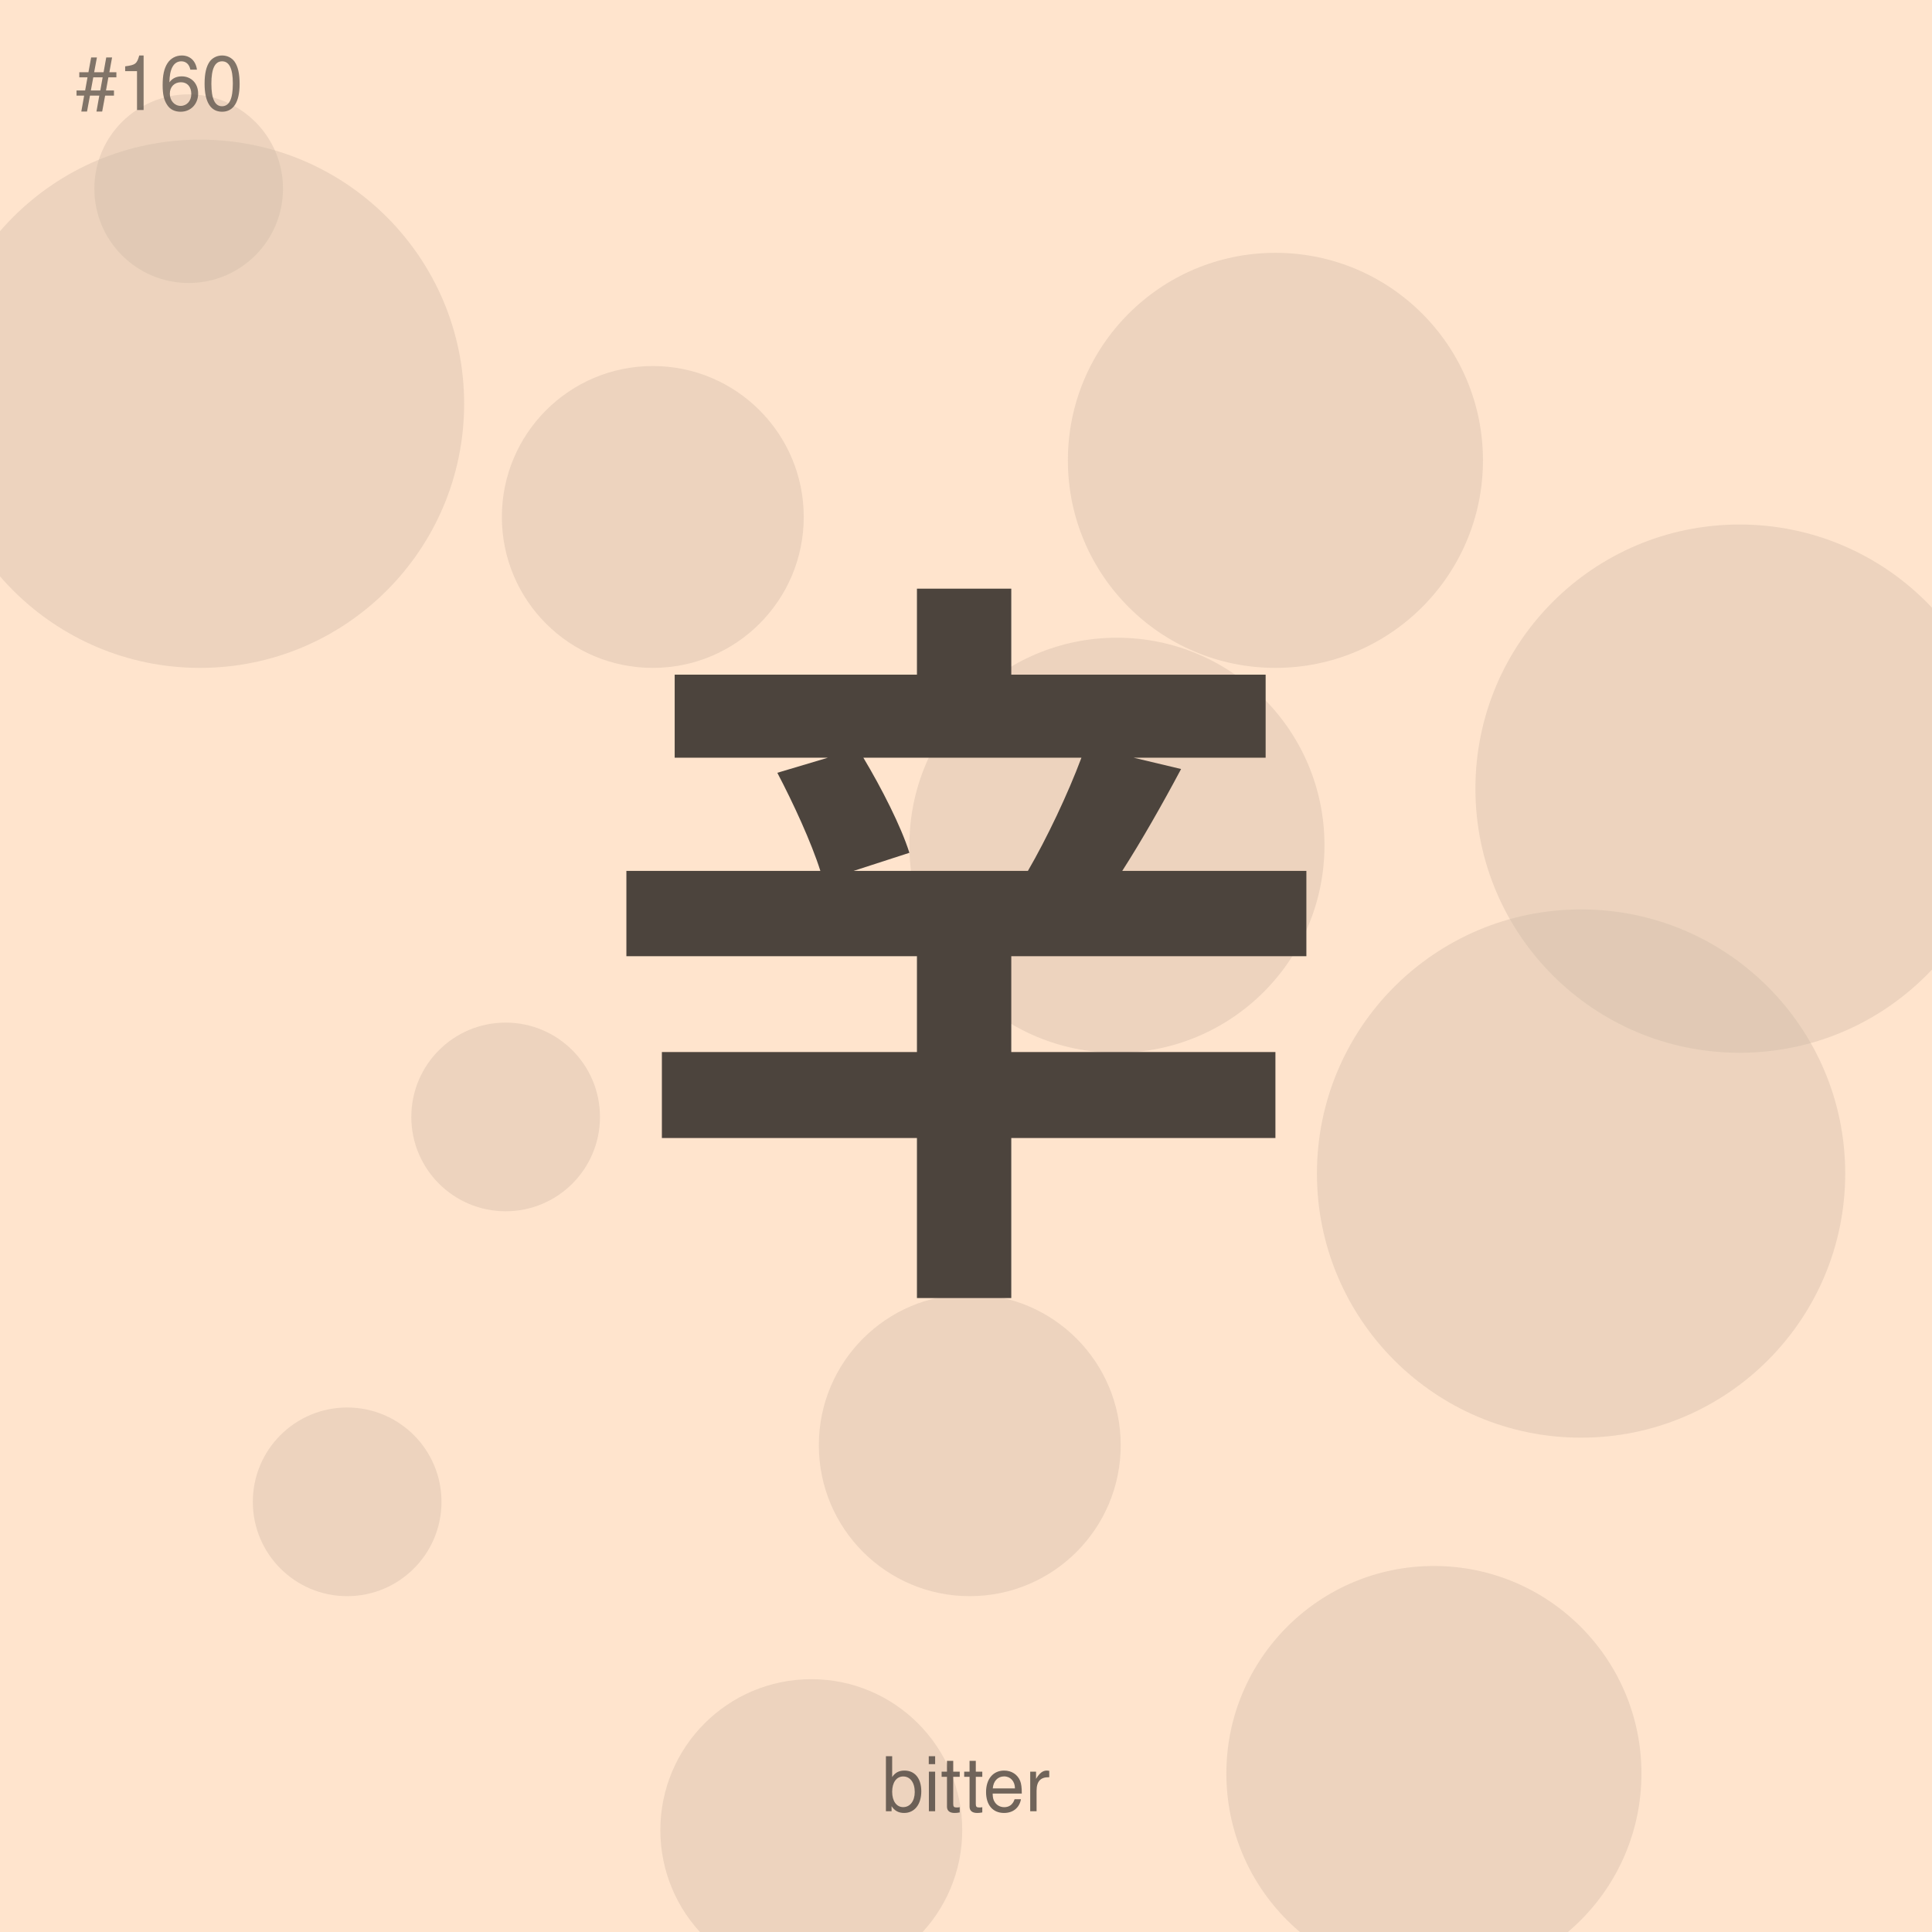
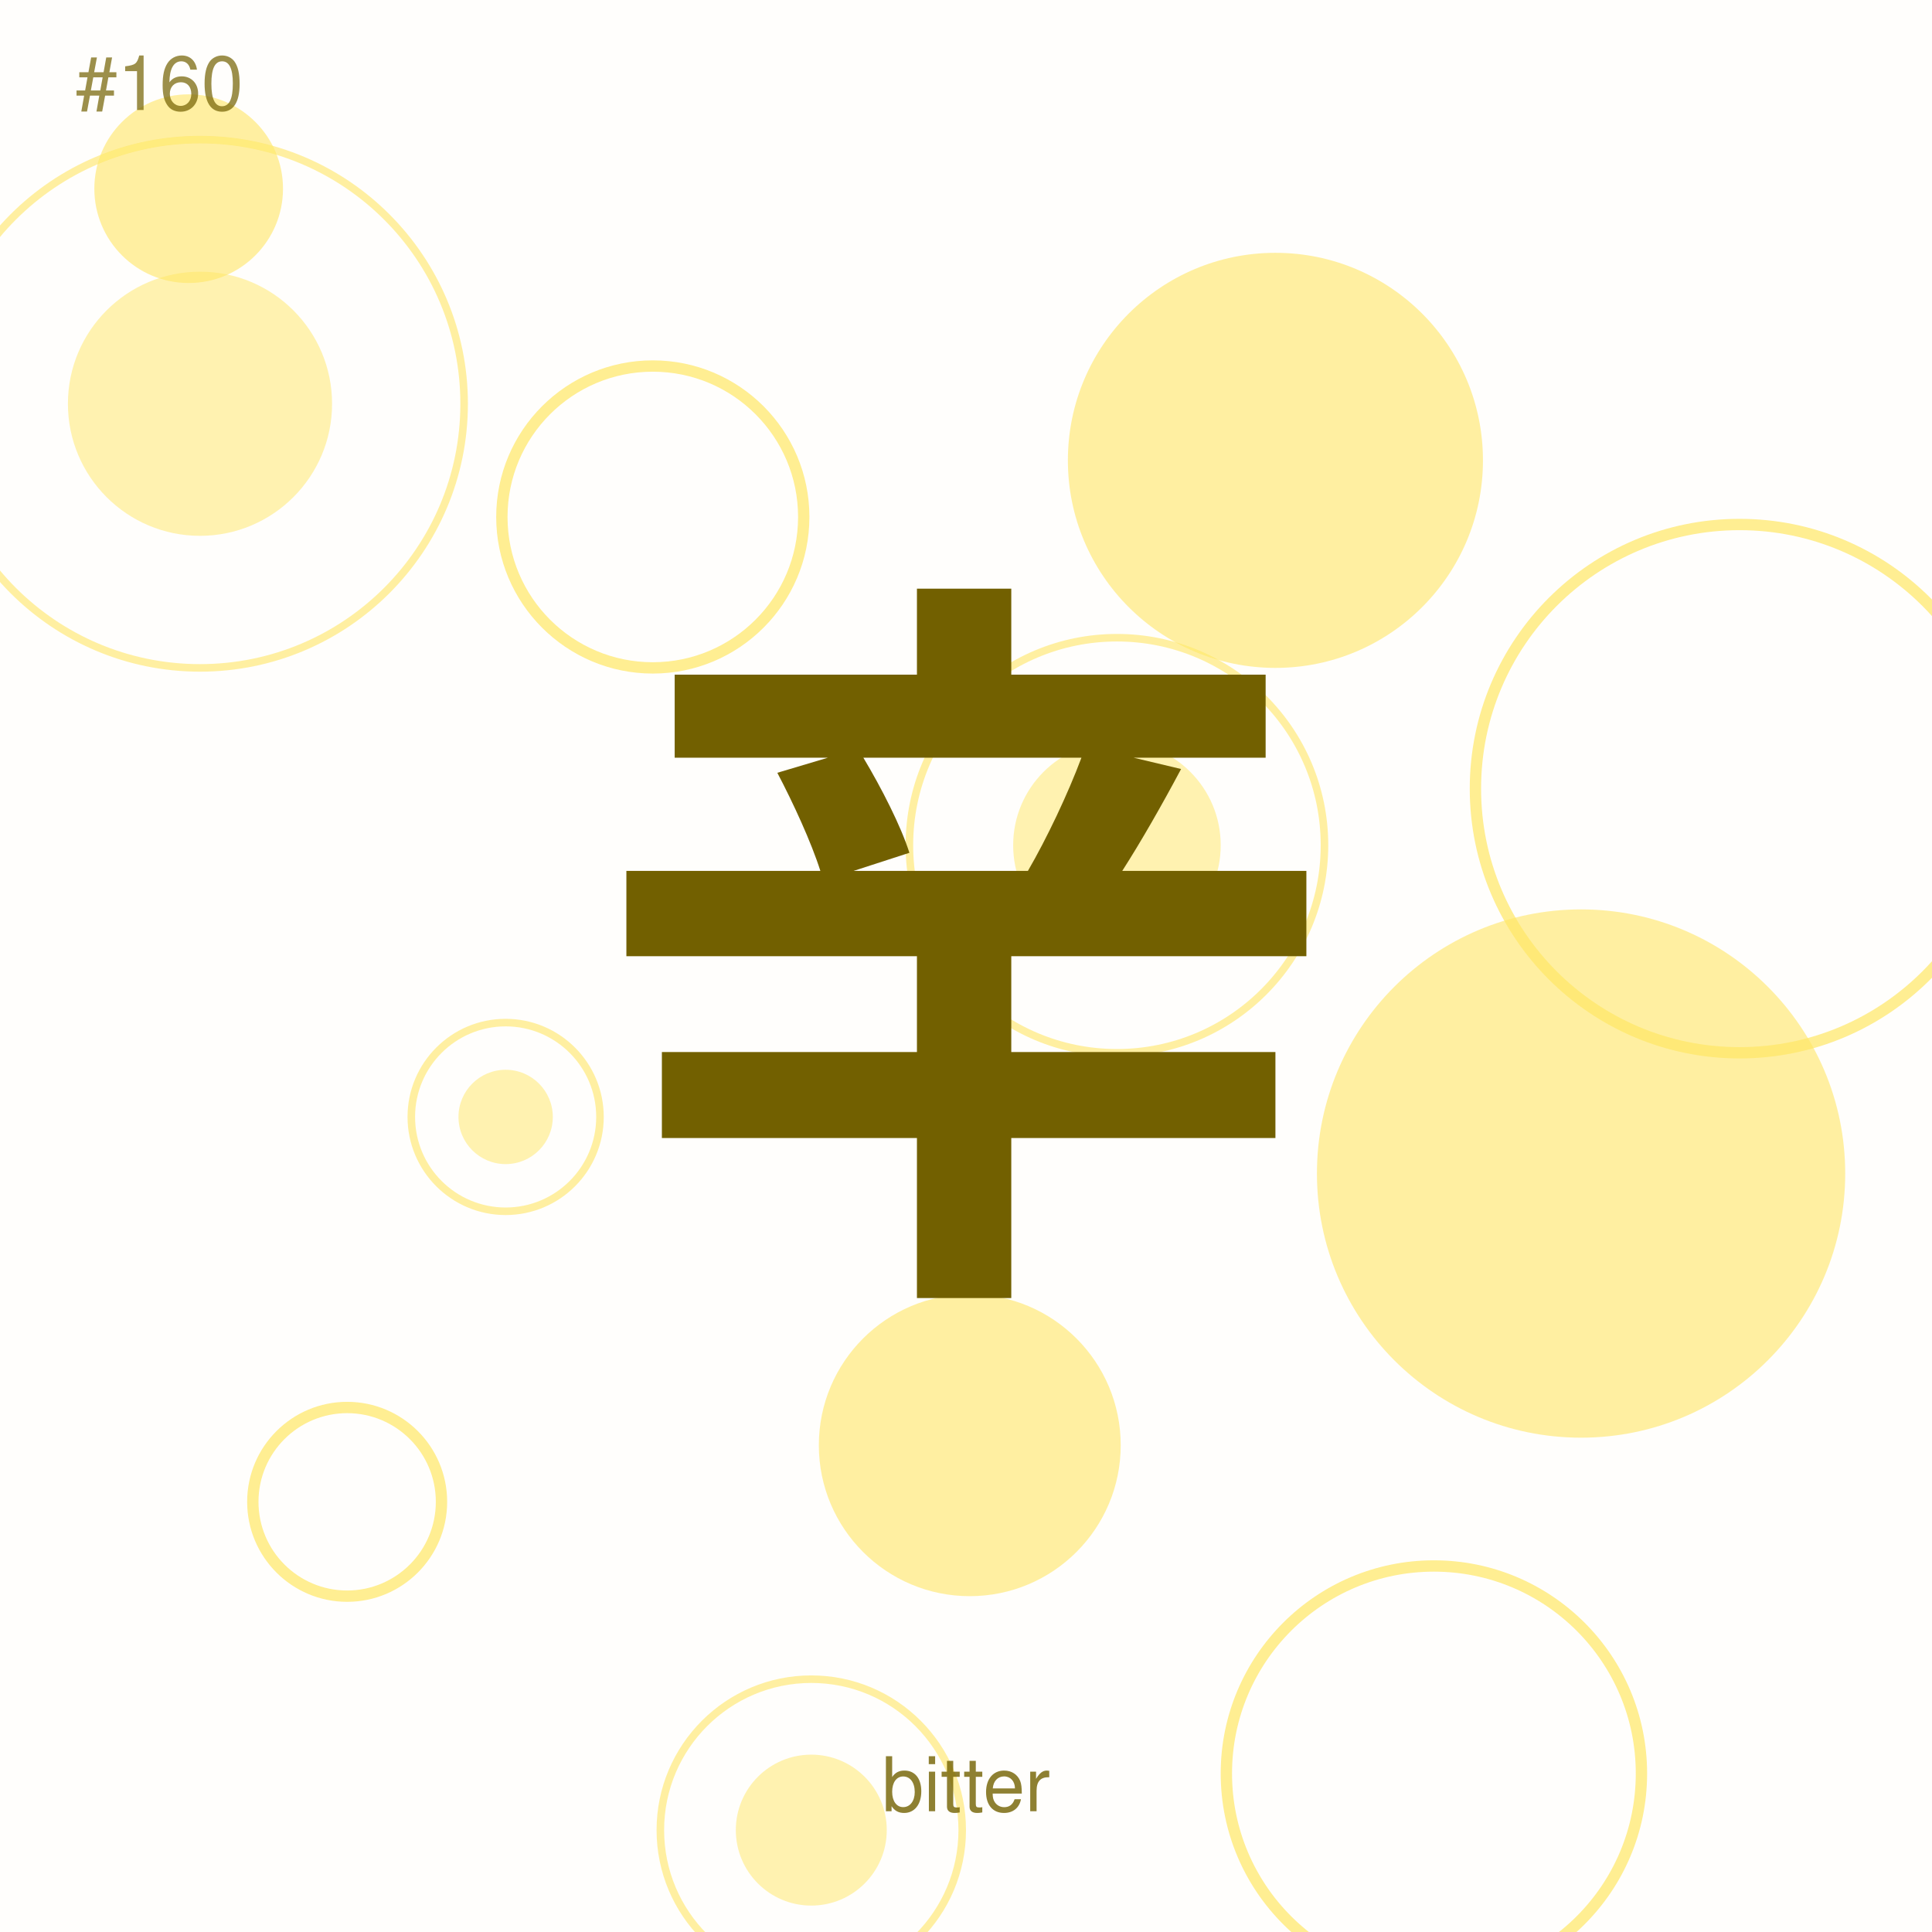
<svg xmlns="http://www.w3.org/2000/svg" width="512" height="512" viewBox="0 0 512 512">
  <defs>
    <style>
      .radical-text {
-         font-family: 'Hiragino Sans', 'Yu Gothic', 'Meiryo', 'Takao', 'IPAexGothic', 'IPAGothic', 'VL Gothic', 'Noto Sans CJK JP', serif;
+         font-family: 'Hiragino Sans', 'Yu Gothic', 'Meiryo', 'MS Gothic', 'SimSun', 'Takao', 'IPAexGothic', 'IPAGothic', 'VL Gothic', 'Noto Sans CJK JP', 'Arial Unicode MS', serif;
        font-size: 200px;
        text-anchor: middle;
        dominant-baseline: middle;
-         fill: #4c443d;
+         fill: #726000;
        font-weight: bold;
      }
      .number-text {
        font-family: 'Helvetica', 'Arial', sans-serif;
        font-size: 20px;
        text-anchor: start;
        dominant-baseline: hanging;
-         fill: #4c443d;
+         fill: #726000;
        opacity: 0.7;
        font-weight: normal;
      }
      .meaning-text {
        font-family: 'Helvetica', 'Arial', sans-serif;
        font-size: 20px;
        text-anchor: middle;
        dominant-baseline: baseline;
-         fill: #4c443d;
+         fill: #726000;
        opacity: 0.8;
        font-weight: normal;
      }
    </style>
  </defs>
-   <rect width="512" height="512" fill="#FFE4CD" />
+   <rect width="512" height="512" fill="#fffefc" />
  <g opacity="0.6">
-     <circle cx="50" cy="50" r="25" fill="#b29f8f" opacity="0.4" />
-     <circle cx="173" cy="137" r="40" fill="#b29f8f" opacity="0.4" />
-     <circle cx="296" cy="224" r="55" fill="#b29f8f" opacity="0.4" />
-     <circle cx="419" cy="311" r="70" fill="#b29f8f" opacity="0.4" />
-     <circle cx="92" cy="398" r="25" fill="#b29f8f" opacity="0.4" />
-     <circle cx="215" cy="485" r="40" fill="#b29f8f" opacity="0.4" />
-     <circle cx="338" cy="122" r="55" fill="#b29f8f" opacity="0.4" />
-     <circle cx="461" cy="209" r="70" fill="#b29f8f" opacity="0.4" />
-     <circle cx="134" cy="296" r="25" fill="#b29f8f" opacity="0.4" />
-     <circle cx="257" cy="383" r="40" fill="#b29f8f" opacity="0.4" />
-     <circle cx="380" cy="470" r="55" fill="#b29f8f" opacity="0.4" />
-     <circle cx="53" cy="107" r="70" fill="#b29f8f" opacity="0.4" />
+     <circle cx="50" cy="50" r="25" fill="#FFD700" opacity="0.6" />
+     <circle cx="173" cy="137" r="40" fill="none" stroke="#FFD700" stroke-width="3" opacity="0.7" />
+     <circle cx="296" cy="224" r="55" fill="none" stroke="#FFD700" stroke-width="2" opacity="0.6" />
+     <circle cx="296" cy="224" r="27.5" fill="#FFD700" opacity="0.5" />
+     <circle cx="419" cy="311" r="70" fill="#FFD700" opacity="0.6" />
+     <circle cx="92" cy="398" r="25" fill="none" stroke="#FFD700" stroke-width="3" opacity="0.7" />
+     <circle cx="215" cy="485" r="40" fill="none" stroke="#FFD700" stroke-width="2" opacity="0.6" />
+     <circle cx="215" cy="485" r="20.0" fill="#FFD700" opacity="0.5" />
+     <circle cx="338" cy="122" r="55" fill="#FFD700" opacity="0.6" />
+     <circle cx="461" cy="209" r="70" fill="none" stroke="#FFD700" stroke-width="3" opacity="0.7" />
+     <circle cx="134" cy="296" r="25" fill="none" stroke="#FFD700" stroke-width="2" opacity="0.6" />
+     <circle cx="134" cy="296" r="12.5" fill="#FFD700" opacity="0.5" />
+     <circle cx="257" cy="383" r="40" fill="#FFD700" opacity="0.6" />
+     <circle cx="380" cy="470" r="55" fill="none" stroke="#FFD700" stroke-width="3" opacity="0.7" />
+     <circle cx="53" cy="107" r="70" fill="none" stroke="#FFD700" stroke-width="2" opacity="0.6" />
+     <circle cx="53" cy="107" r="35.0" fill="#FFD700" opacity="0.5" />
  </g>
  <text x="256" y="256" class="radical-text">辛</text>
  <text x="20" y="20" class="number-text">#160</text>
  <text x="256" y="480" class="meaning-text">bitter</text>
</svg>
